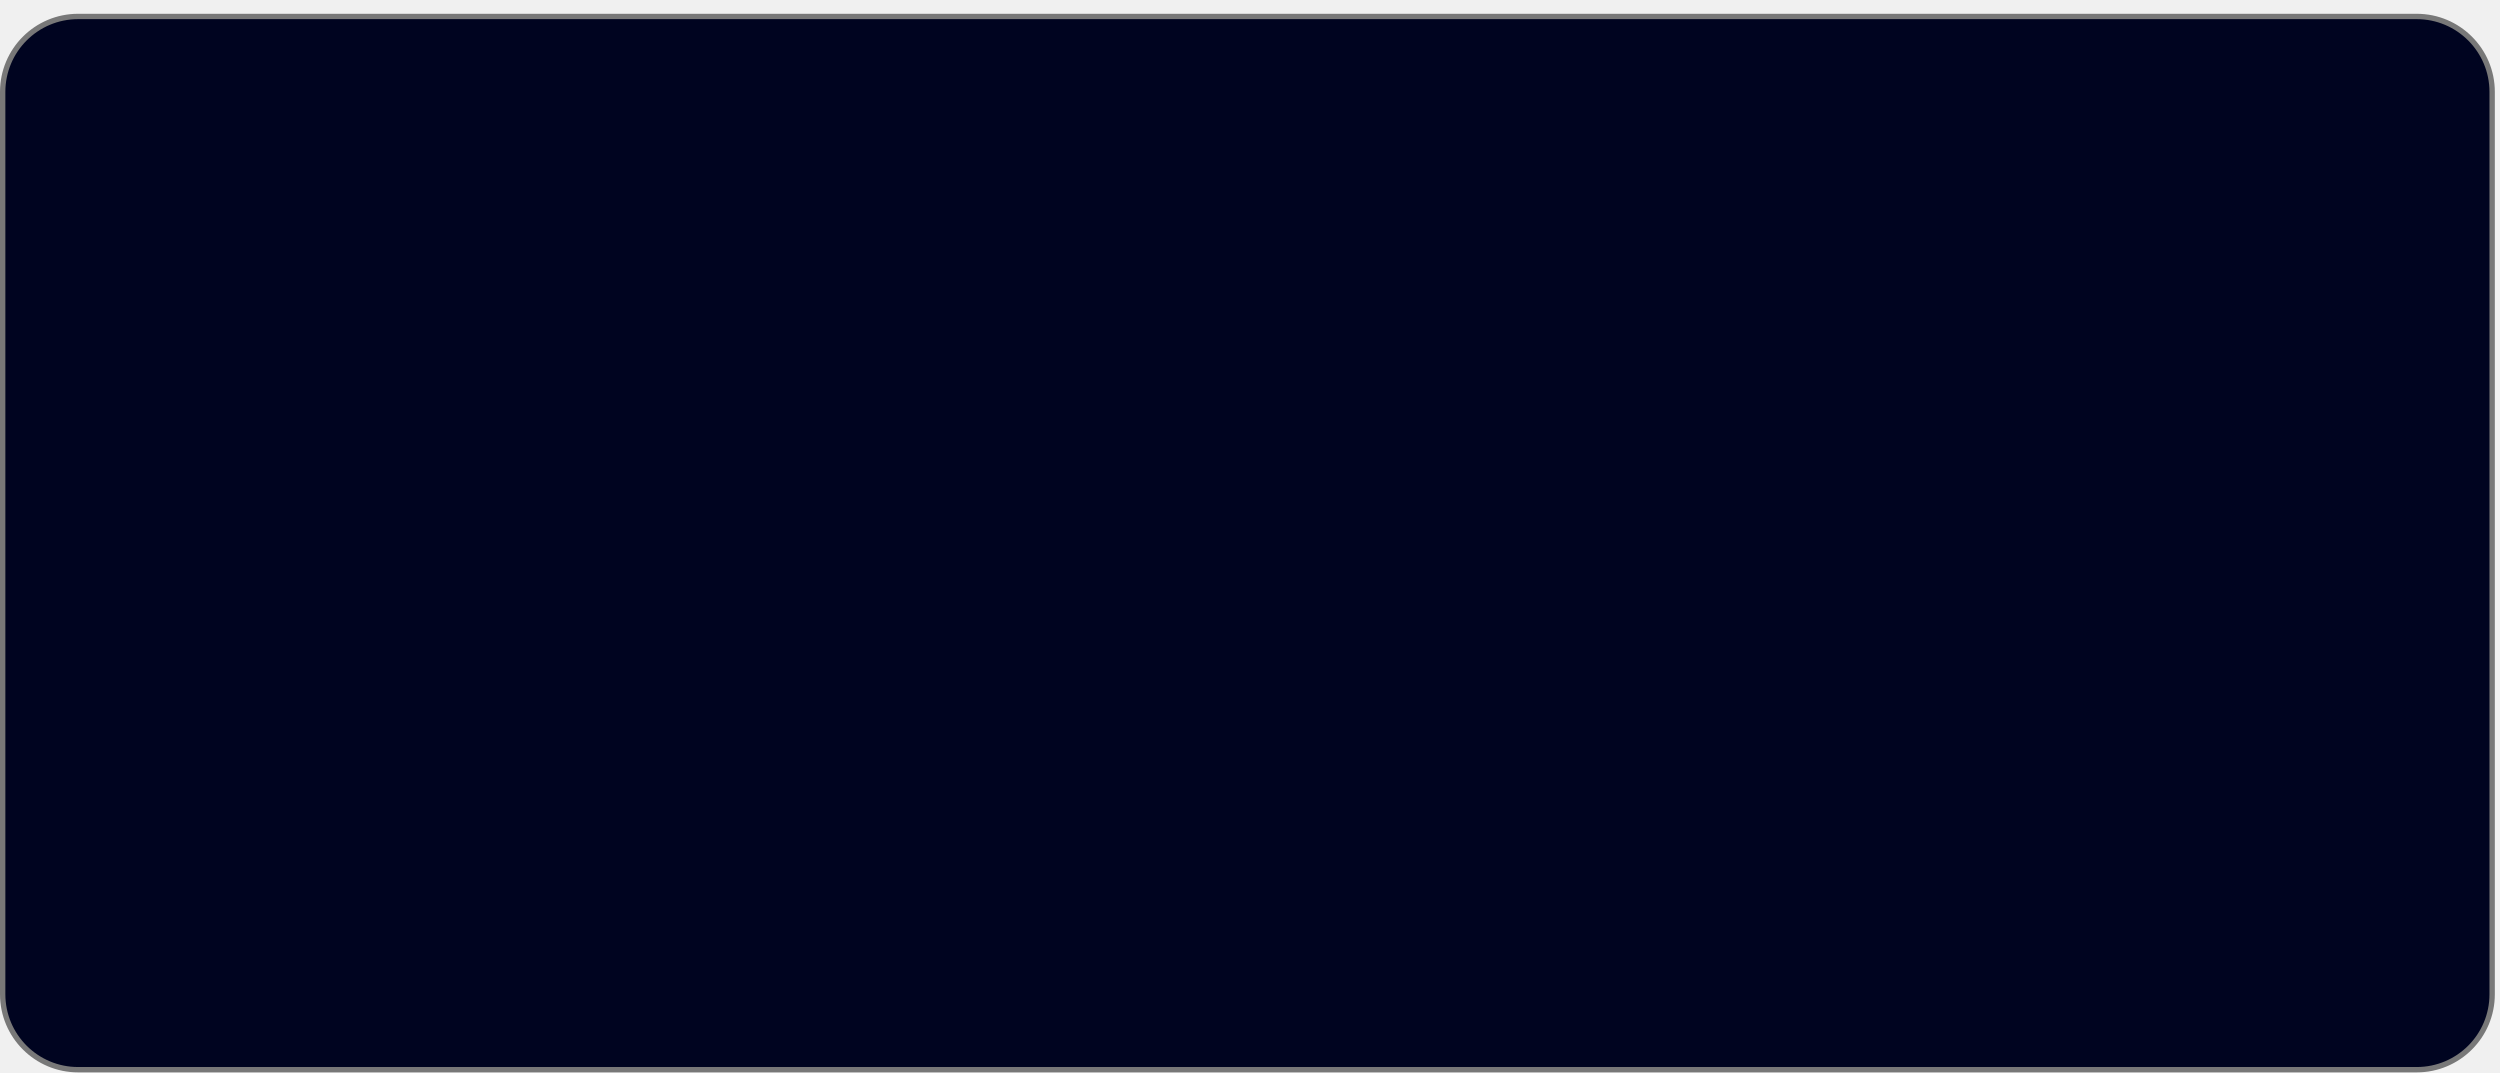
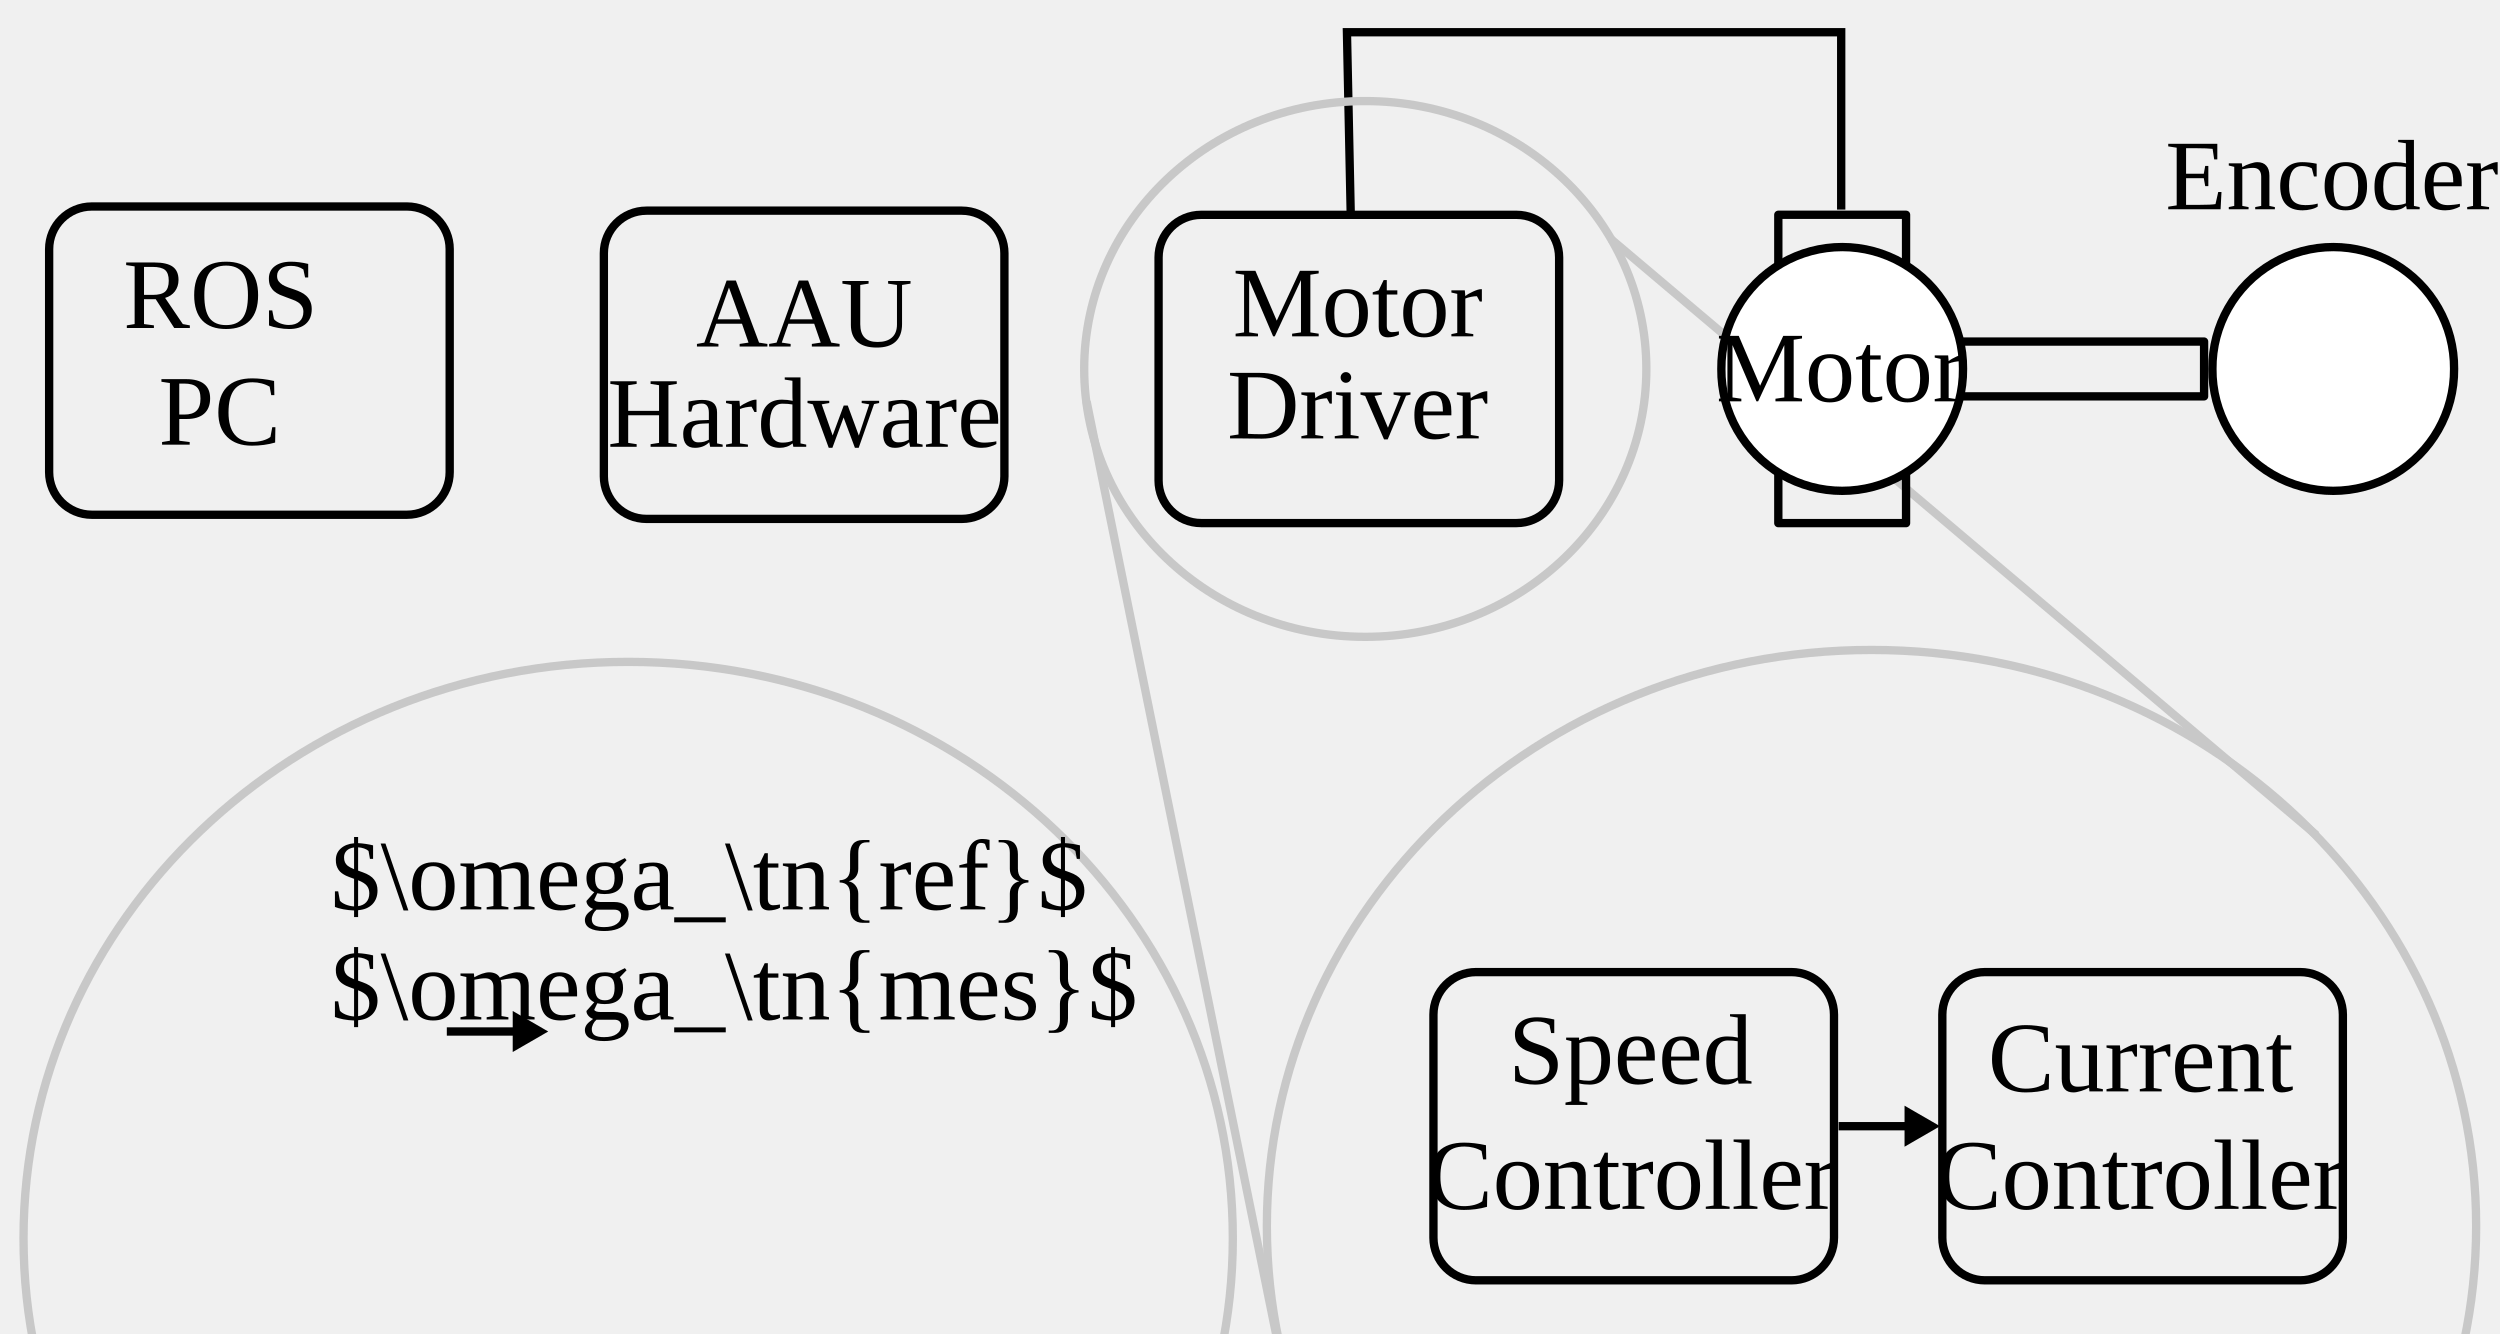
- <svg xmlns="http://www.w3.org/2000/svg" width="373" height="160" id="svg2" version="1.1">
-   <defs id="defs4" />
+ <svg xmlns="http://www.w3.org/2000/svg" width="300" height="160" id="svg2" version="1.1">
+   <defs id="defs4">
+     <marker orient="auto" refY="0.0" refX="0.0" id="TriangleOutL" style="overflow:visible">
+       <path id="path4126" d="M 5.77,0.0 L -2.88,5.0 L -2.88,-5.0 L 5.77,0.0 z " style="fill-rule:evenodd;stroke:#000000;stroke-width:1.0pt;marker-start:none" transform="scale(0.8)" />
+     </marker>
+     <marker orient="auto" refY="0.0" refX="0.0" id="TriangleOutM" style="overflow:visible">
+       <path id="path4129" d="M 5.77,0.0 L -2.88,5.0 L -2.88,-5.0 L 5.77,0.0 z " style="fill-rule:evenodd;stroke:#000000;stroke-width:1.0pt;marker-start:none" transform="scale(0.4)" />
+     </marker>
+     <marker orient="auto" refY="0" refX="0" id="TriangleOutM-2" style="overflow:visible">
+       <path id="path4129-1" d="m 5.77,0 -8.65,5 0,-10 8.65,5 z" style="fill-rule:evenodd;stroke:#000000;stroke-width:1pt;marker-start:none" transform="scale(0.4,0.4)" />
+     </marker>
+   </defs>
  <g id="layer1" transform="translate(0,-892.3622)">
-     <rect style="fill:#000420;fill-opacity:1;stroke:#787878;stroke-width:0.8;stroke-linejoin:round;stroke-miterlimit:4;stroke-opacity:1;stroke-dasharray:none;stroke-dashoffset:0" id="rect2985" width="371.429" height="157.143" x="0.4" y="894.819" ry="11.253" />
+     <rect style="fill:none;stroke:#000000;stroke-width:1;stroke-linejoin:round;stroke-miterlimit:4;stroke-opacity:1;stroke-dasharray:none;stroke-dashoffset:0" id="rect3759" width="15.328" height="10.865" x="213.398" y="918.137" />
+     <path style="fill:none;stroke:#c8c8c8;stroke-width:1px;stroke-linecap:butt;stroke-linejoin:miter;stroke-opacity:1" d="m 193.326,28.701 84.665,71.535" id="path3918" transform="translate(0,892.3622)" />
+     <rect style="fill:none;stroke:#000000;stroke-width:1;stroke-linejoin:round;stroke-miterlimit:4;stroke-opacity:1;stroke-dasharray:none;stroke-dashoffset:0" id="rect3759-1" width="15.328" height="10.865" x="213.398" y="944.272" />
+     <rect style="fill:none;stroke:#000000;stroke-width:1;stroke-linejoin:round;stroke-miterlimit:4;stroke-opacity:1;stroke-dasharray:none;stroke-dashoffset:0" id="rect3872" width="31.928" height="6.574" x="232.562" y="933.35" />
+     <path style="fill:#ffffff;fill-opacity:1;stroke:#000000;stroke-width:0.914;stroke-linejoin:round;stroke-miterlimit:4;stroke-opacity:1;stroke-dasharray:none;stroke-dashoffset:0" id="path2987" d="m 233.024,73.562 a 13.25,13.25 0 1 1 -26.499,0 13.25,13.25 0 1 1 26.499,0 z" transform="matrix(1.094382,0,0,1.094382,-19.45467,856.1312)" />
+     <text xml:space="preserve" style="font-size:12px;font-style:normal;font-weight:normal;line-height:125%;letter-spacing:0px;word-spacing:0px;fill:#000000;fill-opacity:1;stroke:none;font-family:Times New Roman;-inkscape-font-specification:Times New Roman" x="147.93" y="932.721" id="text3779">
+       <tspan id="tspan3781" x="147.93" y="932.721">Motor</tspan>
+     </text>
+     <text xml:space="preserve" style="font-size:12px;font-style:normal;font-weight:normal;line-height:125%;letter-spacing:0px;word-spacing:0px;fill:#000000;fill-opacity:1;stroke:none;font-family:Times New Roman;-inkscape-font-specification:Times New Roman" x="147.26" y="944.969" id="text3783">
+       <tspan id="tspan3785" x="147.26" y="944.969">Driver</tspan>
+     </text>
+     <rect style="fill:none;stroke:#000000;stroke-width:1;stroke-linejoin:round;stroke-miterlimit:4;stroke-opacity:1;stroke-dasharray:none;stroke-dashoffset:0" id="rect3787" width="48.066" height="36.989" x="139.029" y="918.142" ry="5.112" />
+     <text xml:space="preserve" style="font-size:12px;font-style:normal;font-weight:normal;line-height:125%;letter-spacing:0px;word-spacing:0px;fill:#000000;fill-opacity:1;stroke:none;font-family:Times New Roman;-inkscape-font-specification:Times New Roman" x="83.509" y="933.949" id="text3779-7">
+       <tspan id="tspan3781-4" x="83.509" y="933.949">AAU</tspan>
+     </text>
+     <text xml:space="preserve" style="font-size:12px;font-style:normal;font-weight:normal;line-height:125%;letter-spacing:0px;word-spacing:0px;fill:#000000;fill-opacity:1;stroke:none;font-family:Times New Roman;-inkscape-font-specification:Times New Roman" x="72.9" y="945.973" id="text3783-0">
+       <tspan id="tspan3785-9" x="72.9" y="945.973">Hardware</tspan>
+     </text>
+     <rect style="fill:none;stroke:#000000;stroke-width:1;stroke-linejoin:round;stroke-miterlimit:4;stroke-opacity:1;stroke-dasharray:none;stroke-dashoffset:0" id="rect3787-4" width="48.066" height="36.989" x="72.463" y="917.642" ry="5.112" />
+     <path style="fill:none;stroke:#000000;stroke-width:1px;stroke-linecap:butt;stroke-linejoin:miter;stroke-opacity:1" d="m 162.086,917.965 -0.453,-21.732 59.311,0 0,21.279" id="path3819" />
+     <text xml:space="preserve" style="font-size:12px;font-style:normal;font-weight:normal;line-height:125%;letter-spacing:0px;word-spacing:0px;fill:#000000;fill-opacity:1;stroke:none;font-family:Times New Roman;-inkscape-font-specification:Times New Roman" x="205.93" y="940.527" id="text3779-8">
+       <tspan id="tspan3781-8" x="205.93" y="940.527">Motor</tspan>
+     </text>
+     <text xml:space="preserve" style="font-size:12px;font-style:normal;font-weight:normal;line-height:125%;letter-spacing:0px;word-spacing:0px;fill:#000000;fill-opacity:1;stroke:none;font-family:Times New Roman;-inkscape-font-specification:Times New Roman" x="14.798" y="931.721" id="text3779-7-2">
+       <tspan id="tspan3781-4-4" x="14.798" y="931.721">ROS</tspan>
+     </text>
+     <text xml:space="preserve" style="font-size:12px;font-style:normal;font-weight:normal;line-height:125%;letter-spacing:0px;word-spacing:0px;fill:#000000;fill-opacity:1;stroke:none;font-family:Times New Roman;-inkscape-font-specification:Times New Roman" x="19.026" y="945.721" id="text3783-0-5">
+       <tspan id="tspan3785-9-5" x="19.026" y="945.721">PC</tspan>
+     </text>
+     <rect style="fill:none;stroke:#000000;stroke-width:1;stroke-linejoin:round;stroke-miterlimit:4;stroke-opacity:1;stroke-dasharray:none;stroke-dashoffset:0" id="rect3787-4-1" width="48.066" height="36.989" x="5.897" y="917.142" ry="5.112" />
+     <path style="fill:#ffffff;fill-opacity:1;stroke:#000000;stroke-width:0.914;stroke-linejoin:round;stroke-miterlimit:4;stroke-opacity:1;stroke-dasharray:none;stroke-dashoffset:0" id="path2987-7" d="m 233.024,73.562 a 13.25,13.25 0 1 1 -26.499,0 13.25,13.25 0 1 1 26.499,0 z" transform="matrix(1.094382,0,0,1.094382,39.47326,856.1312)" />
+     <text xml:space="preserve" style="font-size:12px;font-style:normal;font-weight:normal;line-height:125%;letter-spacing:0px;word-spacing:0px;fill:#000000;fill-opacity:1;stroke:none;font-family:Times New Roman;-inkscape-font-specification:Times New Roman" x="259.843" y="917.473" id="text3892">
+       <tspan id="tspan3894" x="259.843" y="917.473">Encoder</tspan>
+     </text>
+     <path style="fill:none;stroke:#c8c8c8;stroke-width:1;stroke-linejoin:round;stroke-miterlimit:4;stroke-opacity:1;stroke-dasharray:none;stroke-dashoffset:0" id="path3896" d="m 198.307,78.504 a 33.73,32.146 0 1 1 -67.46,0 33.73,32.146 0 1 1 67.46,0 z" transform="translate(-0.7442318,858.1325)" />
+     <path style="fill:none;stroke:#c8c8c8;stroke-width:0.465;stroke-linejoin:round;stroke-miterlimit:4;stroke-opacity:1;stroke-dasharray:none;stroke-dashoffset:0" id="path3896-1" d="m 198.307,78.504 a 33.73,32.146 0 1 1 -67.46,0 33.73,32.146 0 1 1 67.46,0 z" transform="matrix(2.15111,0,0,2.15111,-129.4423,870.6354)" />
+     <path style="fill:none;stroke:#c8c8c8;stroke-width:1px;stroke-linecap:butt;stroke-linejoin:miter;stroke-opacity:1" d="M 130.393,48.17 153.937,164.075" id="path3916" transform="translate(0,892.3622)" />
+     <rect style="fill:none;stroke:#000000;stroke-width:1;stroke-linejoin:round;stroke-miterlimit:4;stroke-opacity:1;stroke-dasharray:none;stroke-dashoffset:0" id="rect3787-4-15" width="48.066" height="36.989" x="233.079" y="1009.012" ry="5.112" />
+     <text xml:space="preserve" style="font-size:12px;font-style:normal;font-weight:normal;line-height:125%;letter-spacing:0px;word-spacing:0px;fill:#000000;fill-opacity:1;stroke:none;font-family:Times New Roman;-inkscape-font-specification:Times New Roman" x="238.544" y="1023.325" id="text3940">
+       <tspan id="tspan3942" x="238.544" y="1023.325">Current</tspan>
+     </text>
+     <text xml:space="preserve" style="font-size:12px;font-style:normal;font-weight:normal;line-height:125%;letter-spacing:0px;word-spacing:0px;fill:#000000;fill-opacity:1;stroke:none;font-family:Times New Roman;-inkscape-font-specification:Times New Roman" x="232.196" y="1037.427" id="text3944">
+       <tspan id="tspan3946" x="232.196" y="1037.427">Controller</tspan>
+     </text>
+     <rect style="fill:none;stroke:#000000;stroke-width:1;stroke-linejoin:round;stroke-miterlimit:4;stroke-opacity:1;stroke-dasharray:none;stroke-dashoffset:0" id="rect3787-4-15-2" width="48.066" height="36.989" x="172.013" y="1009.012" ry="5.112" />
+     <text xml:space="preserve" style="font-size:12px;font-style:normal;font-weight:normal;line-height:125%;letter-spacing:0px;word-spacing:0px;fill:#000000;fill-opacity:1;stroke:none;font-family:Times New Roman;-inkscape-font-specification:Times New Roman" x="180.997" y="1022.389" id="text3940-7">
+       <tspan id="tspan3942-6" x="180.997" y="1022.389">Speed</tspan>
+     </text>
+     <text xml:space="preserve" style="font-size:12px;font-style:normal;font-weight:normal;line-height:125%;letter-spacing:0px;word-spacing:0px;fill:#000000;fill-opacity:1;stroke:none;font-family:Times New Roman;-inkscape-font-specification:Times New Roman" x="171.129" y="1037.427" id="text3944-1">
+       <tspan id="tspan3946-4" x="171.129" y="1037.427">Controller</tspan>
+     </text>
+     <path style="fill:none;stroke:#000000;stroke-width:1px;stroke-linecap:butt;stroke-linejoin:miter;stroke-opacity:1;marker-end:url(#TriangleOutM)" d="m 220.637,1027.506 9.327,2e-4" id="path3978" />
+     <path style="fill:none;stroke:#c8c8c8;stroke-width:0.465;stroke-linejoin:round;stroke-miterlimit:4;stroke-opacity:1;stroke-dasharray:none;stroke-dashoffset:0" id="path3896-1-2" d="m 198.307,78.504 a 33.73,32.146 0 1 1 -67.46,0 33.73,32.146 0 1 1 67.46,0 z" transform="matrix(2.15111,0,0,2.15111,-278.6425,872.066)" />
+     <text xml:space="preserve" style="font-size:12px;font-style:normal;font-weight:normal;line-height:125%;letter-spacing:0px;word-spacing:0px;fill:#000000;fill-opacity:1;stroke:none;font-family:Times New Roman;-inkscape-font-specification:Times New Roman" x="39.677" y="1001.496" id="text4812">
+       <tspan id="tspan4814" x="39.677" y="1001.496">$\omega_\tn{ref}$</tspan>
+     </text>
+     <text xml:space="preserve" style="font-size:12px;font-style:normal;font-weight:normal;line-height:125%;letter-spacing:0px;word-spacing:0px;fill:#000000;fill-opacity:1;stroke:none;font-family:Times New Roman;-inkscape-font-specification:Times New Roman" x="39.677" y="1014.699" id="text4812-3">
+       <tspan id="tspan4814-2" x="39.677" y="1014.699">$\omega_\tn{mes}$</tspan>
+     </text>
+     <path style="fill:none;stroke:#000000;stroke-width:1px;stroke-linecap:butt;stroke-linejoin:miter;stroke-opacity:1;marker-end:url(#TriangleOutM)" d="m 53.618,1016.142 9.327,2e-4" id="path3978-6" />
  </g>
</svg>
